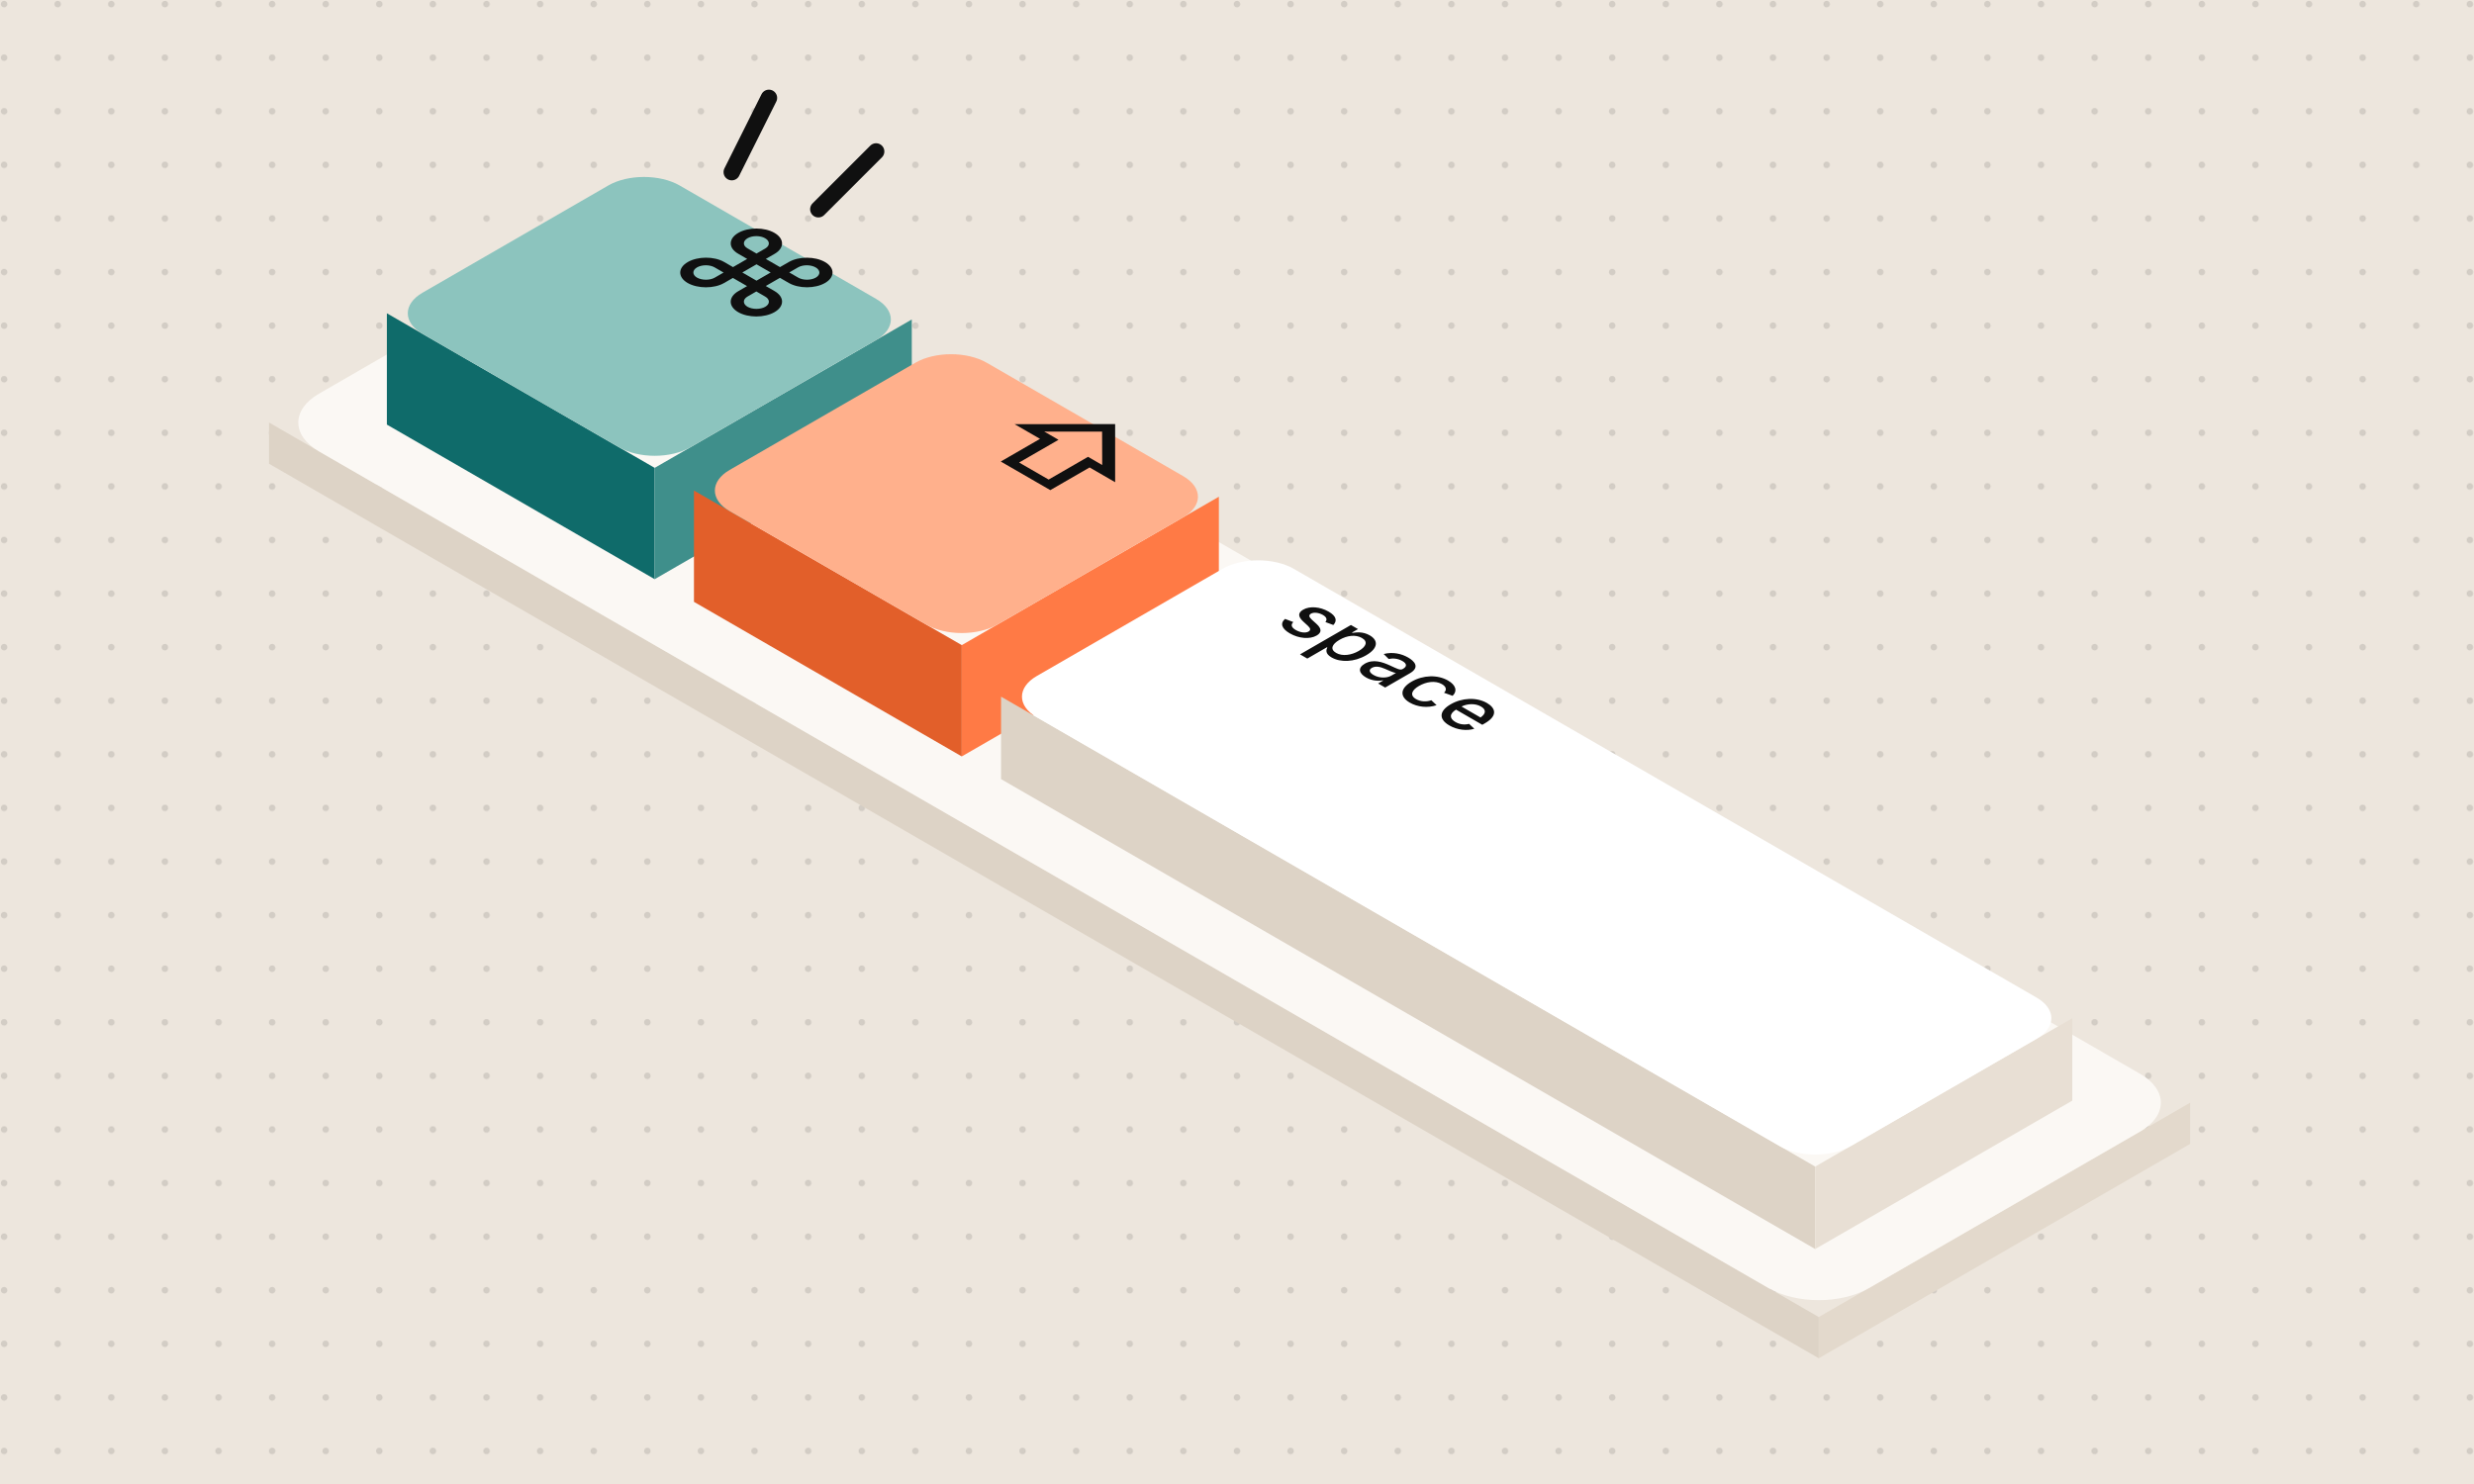
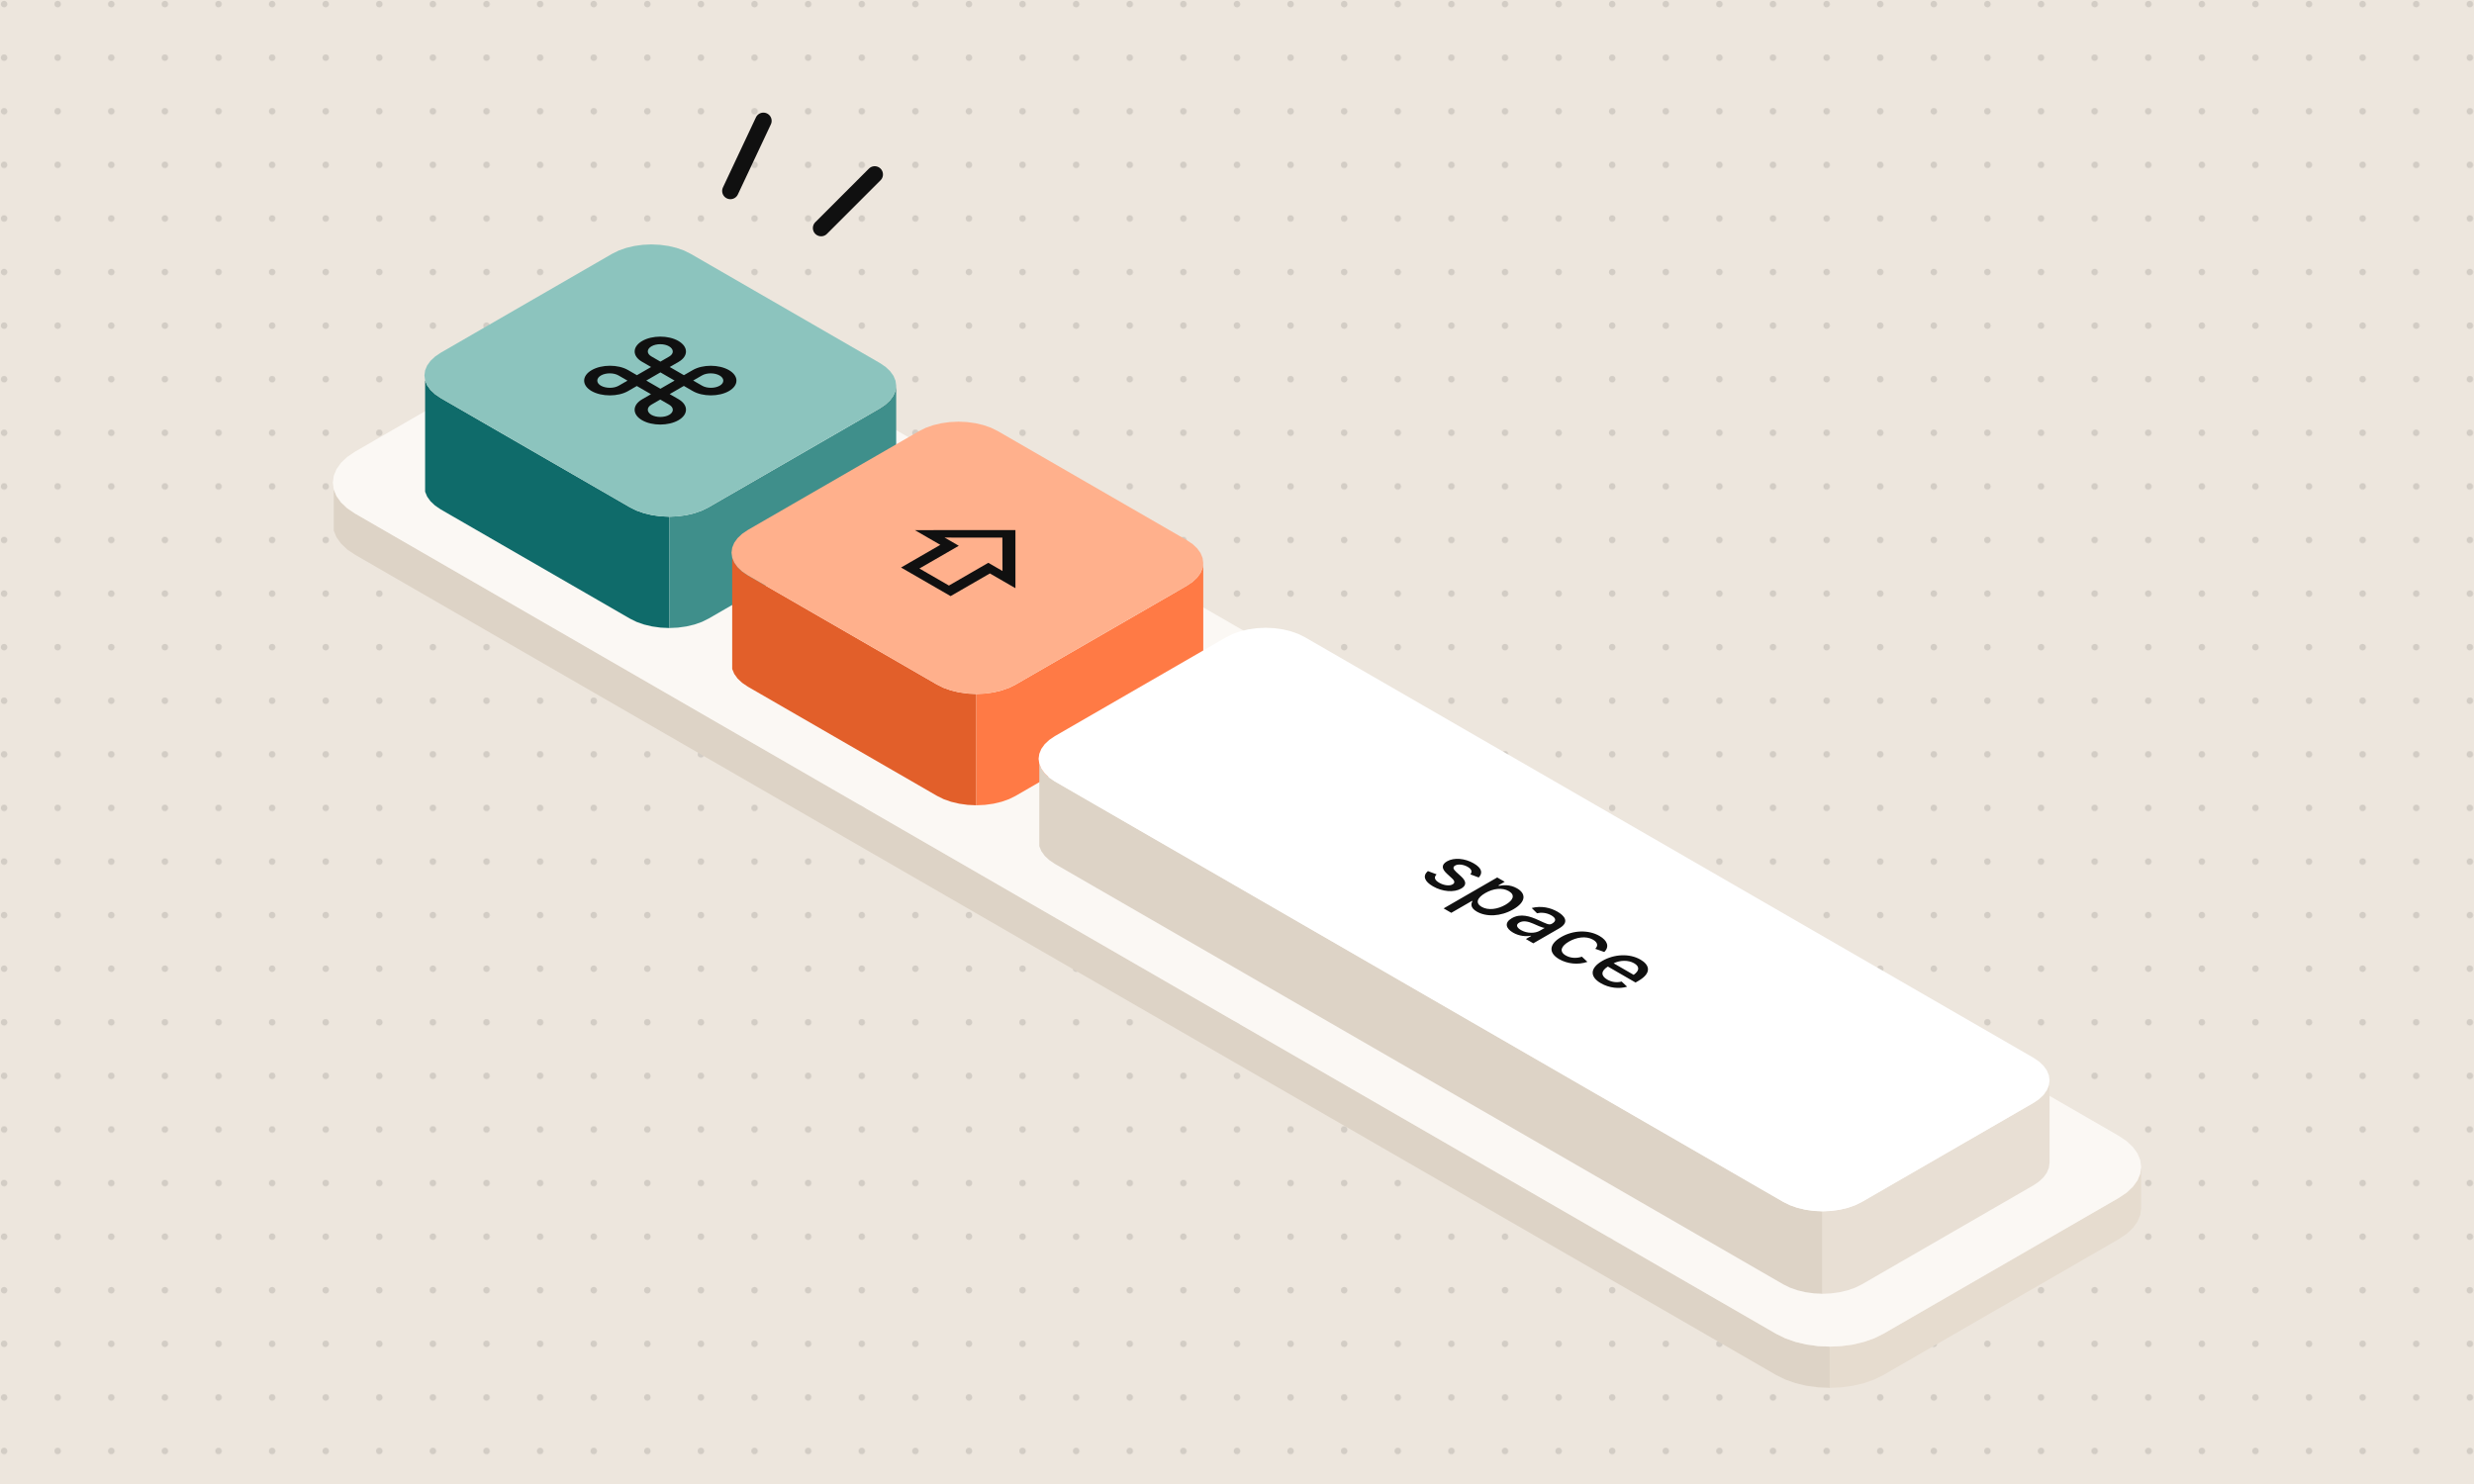
<svg xmlns="http://www.w3.org/2000/svg" viewBox="0 0 1200 720" role="img" aria-label="Oversized keycaps: command, shift and space">
  <defs>
    <pattern id="kdots" width="26" height="26" patternUnits="userSpaceOnUse">
      <circle cx="2" cy="2" r="1.6" fill="#101010" opacity=".12" />
    </pattern>
  </defs>
  <rect width="1200" height="720" fill="#EDE6DD" />
  <rect width="1200" height="720" fill="url(#kdots)" />
-   <rect transform="matrix(0.866 0.5 0 -1 159.94 242)" x="-34" y="0" width="868" height="20" fill="#DDD3C6" />
-   <rect transform="matrix(0.866 -0.5 0 -1 972.24 607)" x="-104" y="0" width="208" height="20" fill="#E3D9CC" />
-   <rect transform="matrix(0.866 0.5 0.866 -0.5 250 170)" x="-34" y="-104" width="868" height="208" rx="28" fill="#FBF8F4" />
-   <rect transform="matrix(0.866 0.5 0 -1 187.65 226)" x="0" y="20" width="150" height="54" fill="#0F6B6A" />
-   <rect transform="matrix(0.866 -0.5 0 -1 379.9 265)" x="-72" y="20" width="144" height="54" fill="#3F8F8B" />
-   <rect transform="matrix(0.866 0.5 0.866 -0.5 250 116)" x="0" y="-72" width="150" height="144" rx="20" fill="#8CC4BE" />
-   <text transform="matrix(0.866 0.5 -0.866 0.5 319.28 128)" font-family="Inter, -apple-system, Helvetica, Arial, sans-serif" font-weight="500" font-size="64" fill="#101010">⌘</text>
-   <rect transform="matrix(0.866 0.5 0 -1 187.65 226)" x="172" y="20" width="150" height="54" fill="#E25F2A" />
-   <rect transform="matrix(0.866 -0.5 0 -1 528.85 351)" x="-72" y="20" width="144" height="54" fill="#FF7A45" />
-   <rect transform="matrix(0.866 0.5 0.866 -0.5 250 116)" x="172" y="-72" width="150" height="144" rx="20" fill="#FFB08C" />
-   <text transform="matrix(0.866 0.5 -0.866 0.5 468.23 214)" font-family="Inter, -apple-system, Helvetica, Arial, sans-serif" font-weight="500" font-size="64" fill="#101010">⇧</text>
-   <rect transform="matrix(0.866 0.5 0 -1 187.65 226)" x="344" y="20" width="456" height="40" fill="#DDD3C6" />
-   <rect transform="matrix(0.866 -0.5 0 -1 942.8 590)" x="-72" y="20" width="144" height="40" fill="#E8DFD4" />
-   <rect transform="matrix(0.866 0.5 0.866 -0.5 250 130)" x="344" y="-72" width="456" height="144" rx="20" fill="#FFFFFF" />
-   <text transform="matrix(0.866 0.5 -0.866 0.5 617.18 302)" font-family="Inter, -apple-system, Helvetica, Arial, sans-serif" font-weight="500" font-size="38" fill="#101010">space</text>
-   <path d="M 354.95 83.5 l 18 -36 M 396.95 101.5 l 28 -28" stroke="#101010" stroke-width="8" stroke-linecap="round" />
+   <g transform="translate(255.33 221.14)">
+     <path d="M-93.44 36.32L-92.1 39.56L-89.89 42.63L-86.88 45.47L-83.14 48L606.2 446L610.58 448.16L615.5 449.9L620.83 451.17L626.43 451.95L632.18 452.21L632.18 432.21L626.43 431.95L620.83 431.17L615.5 429.9L610.58 428.16L606.2 426L-83.14 28L-86.88 25.47L-89.89 22.63L-92.1 19.56L-93.44 16.32Z" fill="#DDD3C6" />
+     <path d="M632.18 452.21L637.93 451.95L643.53 451.17L648.86 449.9L653.78 448.16L658.16 446L772.47 380L776.22 377.47L779.23 374.63L781.44 371.56L782.78 368.32L783.23 365L783.23 345L782.78 348.32L781.44 351.56L779.23 354.63L776.22 357.47L772.47 360L658.16 426L653.78 428.16L648.86 429.9L643.53 431.17L637.93 431.95L632.18 432.21Z" fill="#E6DCCF" />
+     <path d="M606.2 426L610.58 428.16L615.5 429.9L620.83 431.17L626.43 431.95L632.18 432.21L637.93 431.95L643.53 431.17L648.86 429.9L653.78 428.16L658.16 426L772.47 360L776.22 357.47L779.23 354.63L781.44 351.56L782.78 348.32L783.23 345L782.78 341.68L781.44 338.44L779.23 335.37L776.22 332.53L772.47 330L83.14 -68L78.75 -70.16L73.84 -71.9L68.51 -73.17L62.9 -73.95L57.16 -74.21L51.41 -73.95L45.8 -73.17L40.48 -71.9L35.56 -70.16L31.18 -68L-83.14 -2L-86.88 0.53L-89.89 3.37L-92.1 6.44L-93.44 9.68L-93.9 13L-93.44 16.32L-92.1 19.56L-89.89 22.63L-86.88 25.47L-83.14 28Z" fill="#FBF8F4" />
+     <path d="M-49.13 17.43L-48.14 19.81L-46.52 22.06L-44.31 24.14L-41.57 26L50.23 79L53.44 80.59L57.05 81.86L60.95 82.79L65.07 83.36L69.28 83.56L69.28 29.56L65.07 29.36L60.95 28.79L57.05 27.86L53.44 26.59L50.23 25L-41.57 -28L-44.31 -29.86L-46.52 -31.94L-48.14 -34.19L-49.13 -36.57Z" fill="#0F6B6A" />
+     <path d="M69.28 83.56L73.49 83.36L77.61 82.79L81.51 81.86L85.12 80.59L88.33 79L171.47 31L174.21 29.14L176.42 27.06L178.04 24.81L179.03 22.43L179.36 20L179.36 -34L179.03 -31.57L178.04 -29.19L176.42 -26.94L174.21 -24.86L171.47 -23L88.33 25L85.12 26.59L81.51 27.86L77.61 28.79L73.49 29.36L69.28 29.56Z" fill="#3F8F8B" />
+     <path d="M50.23 25L53.44 26.59L57.05 27.86L60.95 28.79L65.07 29.36L69.28 29.56L73.49 29.36L77.61 28.79L81.51 27.86L85.12 26.59L88.33 25L171.47 -23L174.21 -24.86L176.42 -26.94L178.04 -29.19L179.03 -31.57L179.36 -34L179.03 -36.43L178.04 -38.81L176.42 -41.06L174.21 -43.14L171.47 -45L79.67 -98L76.46 -99.59L72.85 -100.86L68.95 -101.79L64.83 -102.36L60.62 -102.56L56.41 -102.36L52.29 -101.79L48.39 -100.86L44.78 -99.59L41.57 -98L-41.57 -50L-44.31 -48.14L-46.52 -46.06L-48.14 -43.81L-49.13 -41.43L-49.46 -39L-49.13 -36.57L-48.14 -34.19L-46.52 -31.94L-44.31 -29.86L-41.57 -28Z" fill="#8CC4BE" />
+     <path d="M99.82 103.43L100.81 105.81L102.43 108.06L104.64 110.14L107.38 112L199.18 165L202.39 166.59L206 167.86L209.91 168.79L214.02 169.36L218.23 169.56L218.23 115.56L214.02 115.36L209.91 114.79L206 113.86L202.39 112.59L199.18 111L107.38 58L104.64 56.14L102.43 54.06L100.81 51.81L99.82 49.43Z" fill="#E25F2A" />
+     <path d="M218.23 169.56L222.45 169.36L226.56 168.79L230.46 167.86L234.07 166.59L237.28 165L320.42 117L323.17 115.14L325.37 113.06L326.99 110.81L327.98 108.43L328.31 106L328.31 52L327.98 54.43L326.99 56.81L325.37 59.06L323.17 61.14L320.42 63L237.28 111L234.07 112.59L230.46 113.86L226.56 114.79L222.45 115.36L218.23 115.56Z" fill="#FF7A45" />
+     <path d="M199.18 111L202.39 112.59L206 113.86L209.91 114.79L214.02 115.36L218.23 115.56L222.45 115.36L226.56 114.79L230.46 113.86L234.07 112.59L237.28 111L320.42 63L323.17 61.14L325.37 59.06L326.99 56.81L327.98 54.43L328.31 52L327.98 49.57L326.99 47.19L325.37 44.94L323.17 42.86L320.42 41L228.62 -12L225.41 -13.59L221.8 -14.86L217.9 -15.79L213.79 -16.36L209.57 -16.56L205.36 -16.36L201.25 -15.79L197.34 -14.86L193.73 -13.59L190.52 -12L107.38 36L104.64 37.86L102.43 39.94L100.81 42.19L99.82 44.57L99.49 47L99.82 49.43L100.81 51.81L102.43 54.06L104.64 56.14L107.38 58Z" fill="#FFB08C" />
+     <path d="M248.78 189.43L249.76 191.81L251.38 194.06L253.59 196.14L256.34 198L609.66 402L612.88 403.59L616.48 404.86L620.39 405.79L624.5 406.36L628.72 406.56L628.72 366.56L624.5 366.36L620.39 365.79L616.48 364.86L612.88 363.59L609.66 362L256.34 158L253.59 156.14L251.38 154.06L249.76 151.81L248.78 149.43Z" fill="#DDD3C6" />
+     <path d="M628.72 406.56L632.93 406.36L637.04 405.79L640.95 404.86L644.55 403.59L647.77 402L730.9 354L733.65 352.14L735.86 350.06L737.48 347.81L738.46 345.43L738.8 343L738.8 303L738.46 305.43L737.48 307.81L735.86 310.06L733.65 312.14L730.9 314L647.77 362L644.55 363.59L640.95 364.86L637.04 365.79L632.93 366.36L628.72 366.56Z" fill="#E8DFD4" />
+     <path d="M609.66 362L612.88 363.59L616.48 364.86L620.39 365.79L624.5 366.36L628.72 366.56L632.93 366.36L637.04 365.79L640.95 364.86L644.55 363.59L647.77 362L730.9 314L733.65 312.14L735.86 310.06L737.48 307.81L738.46 305.43L738.8 303L738.46 300.57L737.48 298.19L735.86 295.94L733.65 293.86L730.9 292L377.58 88L374.36 86.41L370.76 85.14L366.85 84.21L362.74 83.64L358.52 83.44L354.31 83.64L350.2 84.21L346.29 85.14L342.69 86.41L339.47 88L256.34 136L253.59 137.86L251.38 139.94L249.76 142.19L248.78 144.57L248.44 147L248.78 149.43L249.76 151.81L251.38 154.06L253.59 156.14L256.34 158Z" fill="#FFFFFF" />
+     <text transform="matrix(0.866 0.5 -0.866 0.5 64.95 -36.5)" text-anchor="middle" dominant-baseline="central" font-family="Inter, -apple-system, Helvetica, Arial, sans-serif" font-weight="500" font-size="64" fill="#101010">⌘</text>
+     <text transform="matrix(0.866 0.5 -0.866 0.5 213.9 49.5)" text-anchor="middle" dominant-baseline="central" font-family="Inter, -apple-system, Helvetica, Arial, sans-serif" font-weight="500" font-size="64" fill="#101010">⇧</text>
+     <text transform="matrix(0.866 0.5 -0.866 0.5 493.62 225)" text-anchor="middle" dominant-baseline="central" font-family="Inter, -apple-system, Helvetica, Arial, sans-serif" font-weight="500" font-size="40" fill="#101010">space</text>
+     <path d="M 98.95 -128.5 l 16 -34 M 142.95 -110.5 l 26 -26" stroke="#101010" stroke-width="8" stroke-linecap="round" />
+   </g>
</svg>
